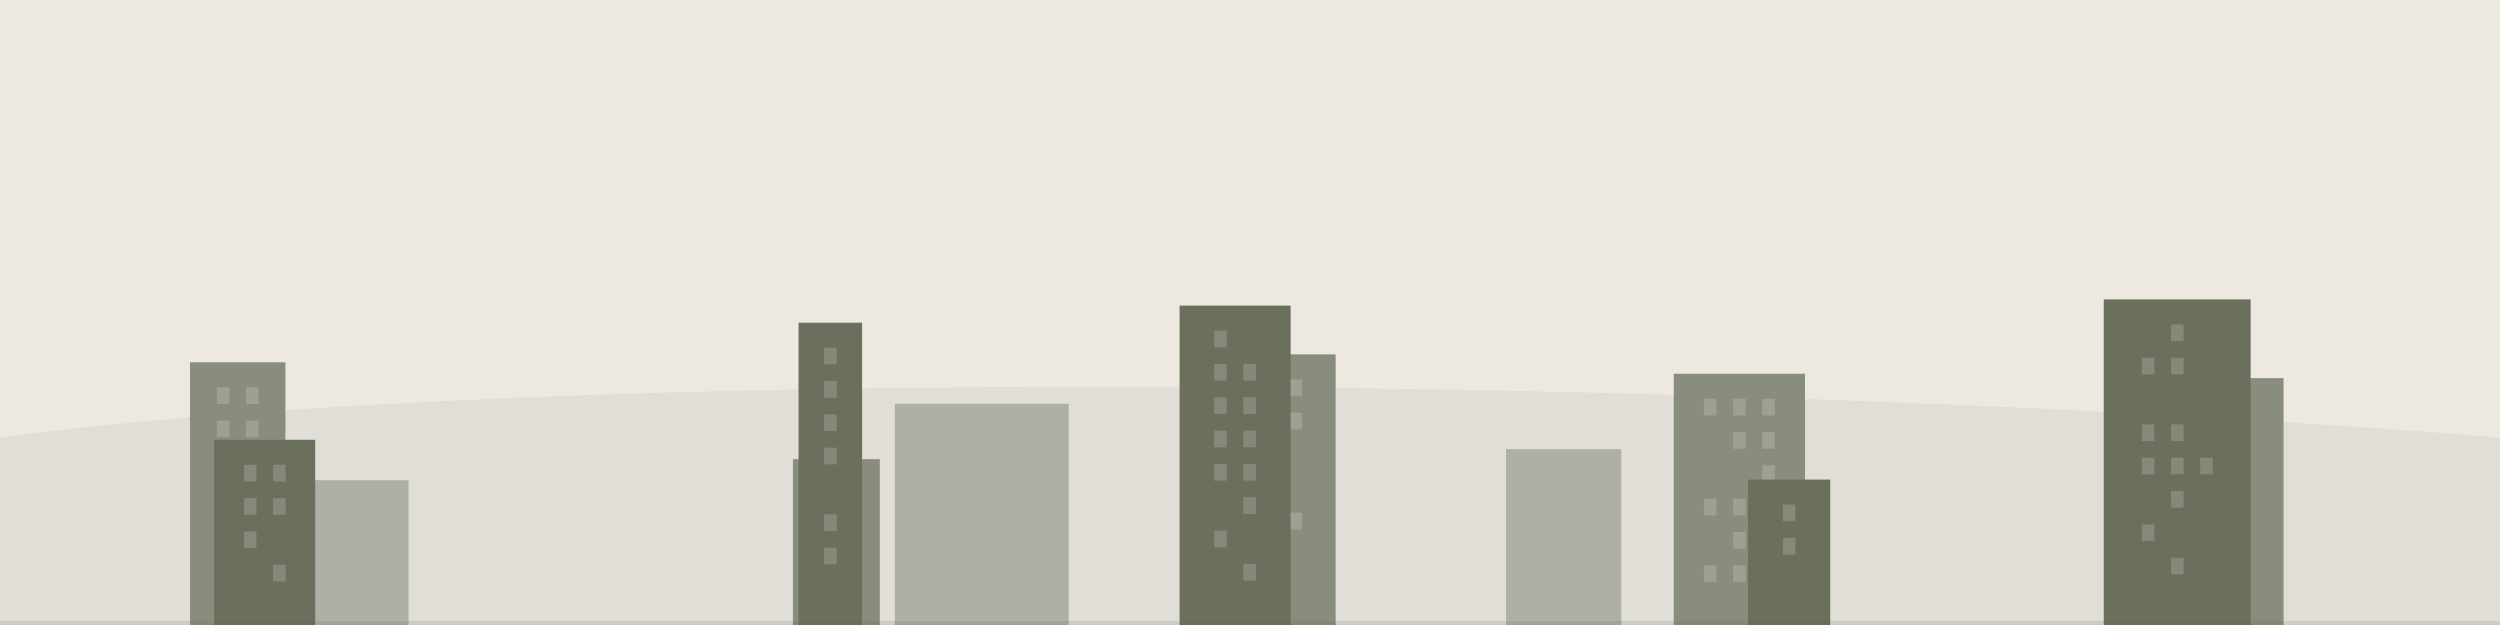
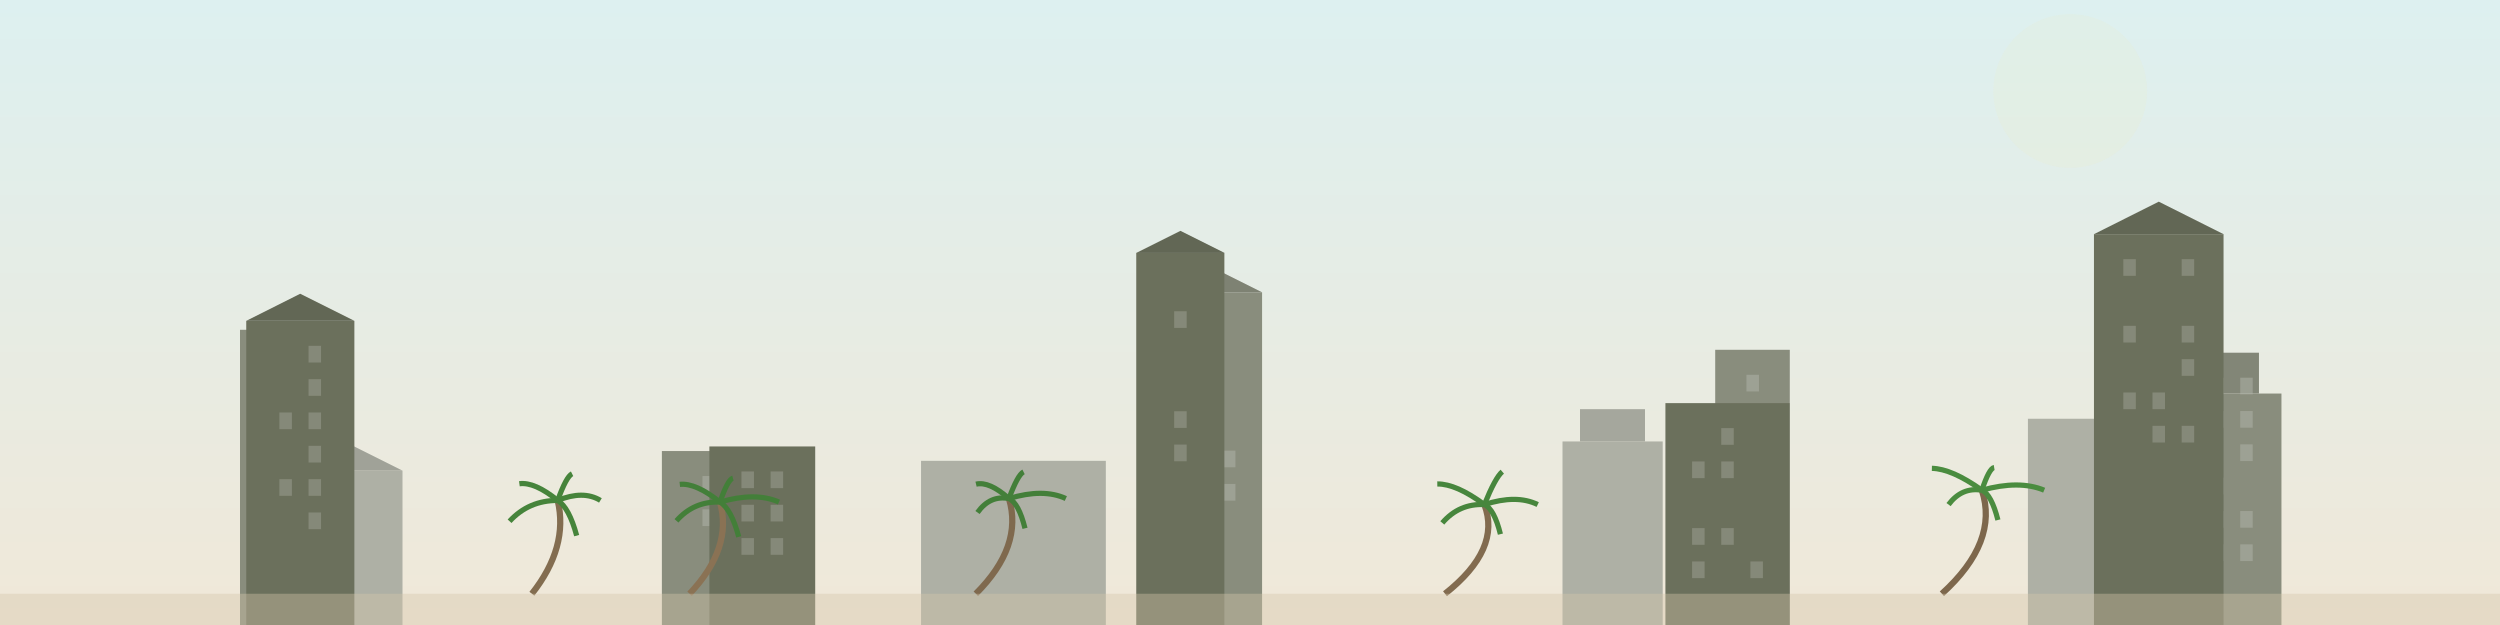
<svg xmlns="http://www.w3.org/2000/svg" viewBox="0 0 1200 300" width="1200" height="300">
-   <rect width="1200" height="300" fill="#ede8e0" />
-   <path d="M0 300 L0 210.0 C266.1 174.6, 834.7 180.5, 1200 210.0 L1200 300 Z" fill="#c4c6be" opacity="0.3" />
-   <rect x="114.2" y="230.5" width="81.9" height="69.5" fill="#aeb0a5" />
-   <rect x="429.5" y="193.8" width="83.5" height="106.2" fill="#aeb0a5" />
-   <rect x="722.9" y="215.6" width="55.3" height="84.4" fill="#aeb0a5" />
-   <rect x="1015.3" y="184.0" width="63.0" height="116.0" fill="#aeb0a5" />
-   <rect x="91.2" y="173.9" width="45.8" height="126.1" fill="#898d7d" />
-   <rect x="104.1" y="185.9" width="6" height="8" fill="#b2b5ab" opacity="0.5" />
-   <rect x="118.1" y="185.9" width="6" height="8" fill="#b2b5ab" opacity="0.5" />
-   <rect x="104.1" y="201.9" width="6" height="8" fill="#b2b5ab" opacity="0.5" />
-   <rect x="118.1" y="201.9" width="6" height="8" fill="#b2b5ab" opacity="0.5" />
-   <rect x="118.1" y="217.9" width="6" height="8" fill="#b2b5ab" opacity="0.5" />
-   <rect x="104.1" y="233.9" width="6" height="8" fill="#b2b5ab" opacity="0.5" />
-   <rect x="118.1" y="233.9" width="6" height="8" fill="#b2b5ab" opacity="0.5" />
-   <rect x="118.1" y="249.9" width="6" height="8" fill="#b2b5ab" opacity="0.5" />
-   <rect x="104.1" y="265.9" width="6" height="8" fill="#b2b5ab" opacity="0.5" />
-   <rect x="118.1" y="265.9" width="6" height="8" fill="#b2b5ab" opacity="0.5" />
-   <rect x="380.6" y="220.4" width="41.7" height="79.6" fill="#898d7d" />
-   <rect x="398.5" y="232.4" width="6" height="8" fill="#b2b5ab" opacity="0.5" />
-   <rect x="398.5" y="248.4" width="6" height="8" fill="#b2b5ab" opacity="0.5" />
-   <rect x="398.5" y="264.4" width="6" height="8" fill="#b2b5ab" opacity="0.5" />
-   <rect x="574.9" y="170.1" width="66.2" height="129.9" fill="#898d7d" />
-   <rect x="605.0" y="182.1" width="6" height="8" fill="#b2b5ab" opacity="0.5" />
-   <rect x="619.0" y="182.1" width="6" height="8" fill="#b2b5ab" opacity="0.5" />
-   <rect x="591.0" y="198.1" width="6" height="8" fill="#b2b5ab" opacity="0.5" />
-   <rect x="605.0" y="198.1" width="6" height="8" fill="#b2b5ab" opacity="0.5" />
-   <rect x="619.0" y="198.1" width="6" height="8" fill="#b2b5ab" opacity="0.5" />
-   <rect x="591.0" y="214.1" width="6" height="8" fill="#b2b5ab" opacity="0.5" />
-   <rect x="591.0" y="230.1" width="6" height="8" fill="#b2b5ab" opacity="0.5" />
-   <rect x="605.0" y="230.1" width="6" height="8" fill="#b2b5ab" opacity="0.5" />
-   <rect x="591.0" y="246.1" width="6" height="8" fill="#b2b5ab" opacity="0.5" />
-   <rect x="619.0" y="246.1" width="6" height="8" fill="#b2b5ab" opacity="0.5" />
-   <rect x="591.0" y="262.1" width="6" height="8" fill="#b2b5ab" opacity="0.5" />
-   <rect x="605.0" y="262.1" width="6" height="8" fill="#b2b5ab" opacity="0.5" />
-   <rect x="803.4" y="179.4" width="63.0" height="120.6" fill="#898d7d" />
-   <rect x="817.9" y="191.4" width="6" height="8" fill="#b2b5ab" opacity="0.5" />
-   <rect x="831.9" y="191.4" width="6" height="8" fill="#b2b5ab" opacity="0.5" />
-   <rect x="845.9" y="191.4" width="6" height="8" fill="#b2b5ab" opacity="0.5" />
-   <rect x="831.9" y="207.4" width="6" height="8" fill="#b2b5ab" opacity="0.5" />
-   <rect x="845.9" y="207.4" width="6" height="8" fill="#b2b5ab" opacity="0.5" />
-   <rect x="845.9" y="223.4" width="6" height="8" fill="#b2b5ab" opacity="0.5" />
-   <rect x="817.9" y="239.4" width="6" height="8" fill="#b2b5ab" opacity="0.5" />
-   <rect x="831.9" y="239.4" width="6" height="8" fill="#b2b5ab" opacity="0.5" />
-   <rect x="831.9" y="255.4" width="6" height="8" fill="#b2b5ab" opacity="0.5" />
-   <rect x="845.9" y="255.4" width="6" height="8" fill="#b2b5ab" opacity="0.5" />
-   <rect x="817.9" y="271.4" width="6" height="8" fill="#b2b5ab" opacity="0.5" />
-   <rect x="831.9" y="271.4" width="6" height="8" fill="#b2b5ab" opacity="0.5" />
-   <rect x="845.9" y="271.4" width="6" height="8" fill="#b2b5ab" opacity="0.5" />
-   <rect x="1038.5" y="181.5" width="57.6" height="118.5" fill="#898d7d" />
-   <rect x="1057.3" y="193.5" width="6" height="8" fill="#b2b5ab" opacity="0.5" />
-   <rect x="1071.3" y="193.5" width="6" height="8" fill="#b2b5ab" opacity="0.5" />
-   <rect x="1057.3" y="209.5" width="6" height="8" fill="#b2b5ab" opacity="0.5" />
-   <rect x="1071.3" y="209.5" width="6" height="8" fill="#b2b5ab" opacity="0.5" />
-   <rect x="1057.3" y="225.5" width="6" height="8" fill="#b2b5ab" opacity="0.5" />
-   <rect x="1071.3" y="225.5" width="6" height="8" fill="#b2b5ab" opacity="0.5" />
-   <rect x="1057.3" y="241.5" width="6" height="8" fill="#b2b5ab" opacity="0.5" />
-   <rect x="1071.3" y="241.5" width="6" height="8" fill="#b2b5ab" opacity="0.5" />
-   <rect x="1057.3" y="257.5" width="6" height="8" fill="#b2b5ab" opacity="0.5" />
-   <rect x="1071.3" y="257.5" width="6" height="8" fill="#b2b5ab" opacity="0.5" />
-   <rect x="1071.3" y="273.5" width="6" height="8" fill="#b2b5ab" opacity="0.5" />
-   <rect x="102.8" y="211.1" width="48.5" height="88.9" fill="#6b705c" />
-   <rect x="117.1" y="223.1" width="6" height="8" fill="#9fa295" opacity="0.5" />
-   <rect x="131.1" y="223.1" width="6" height="8" fill="#9fa295" opacity="0.5" />
-   <rect x="117.1" y="239.1" width="6" height="8" fill="#9fa295" opacity="0.5" />
-   <rect x="131.1" y="239.1" width="6" height="8" fill="#9fa295" opacity="0.5" />
-   <rect x="117.1" y="255.1" width="6" height="8" fill="#9fa295" opacity="0.5" />
-   <rect x="131.1" y="271.1" width="6" height="8" fill="#9fa295" opacity="0.5" />
-   <rect x="383.3" y="154.9" width="30.5" height="145.1" fill="#6b705c" />
-   <rect x="395.6" y="166.9" width="6" height="8" fill="#9fa295" opacity="0.5" />
-   <rect x="395.6" y="182.9" width="6" height="8" fill="#9fa295" opacity="0.5" />
-   <rect x="395.6" y="198.9" width="6" height="8" fill="#9fa295" opacity="0.5" />
-   <rect x="395.6" y="214.9" width="6" height="8" fill="#9fa295" opacity="0.5" />
-   <rect x="395.6" y="246.9" width="6" height="8" fill="#9fa295" opacity="0.5" />
-   <rect x="395.6" y="262.9" width="6" height="8" fill="#9fa295" opacity="0.5" />
-   <rect x="566.2" y="146.7" width="53.3" height="153.3" fill="#6b705c" />
-   <rect x="582.8" y="158.7" width="6" height="8" fill="#9fa295" opacity="0.5" />
-   <rect x="582.8" y="174.7" width="6" height="8" fill="#9fa295" opacity="0.5" />
-   <rect x="596.8" y="174.7" width="6" height="8" fill="#9fa295" opacity="0.5" />
-   <rect x="582.8" y="190.7" width="6" height="8" fill="#9fa295" opacity="0.5" />
-   <rect x="596.8" y="190.7" width="6" height="8" fill="#9fa295" opacity="0.5" />
-   <rect x="582.8" y="206.7" width="6" height="8" fill="#9fa295" opacity="0.5" />
-   <rect x="596.8" y="206.7" width="6" height="8" fill="#9fa295" opacity="0.5" />
-   <rect x="582.8" y="222.7" width="6" height="8" fill="#9fa295" opacity="0.5" />
-   <rect x="596.8" y="222.7" width="6" height="8" fill="#9fa295" opacity="0.5" />
-   <rect x="596.8" y="238.7" width="6" height="8" fill="#9fa295" opacity="0.5" />
-   <rect x="582.8" y="254.7" width="6" height="8" fill="#9fa295" opacity="0.5" />
-   <rect x="596.8" y="270.7" width="6" height="8" fill="#9fa295" opacity="0.5" />
-   <rect x="839.0" y="230.2" width="39.5" height="69.8" fill="#6b705c" />
-   <rect x="855.8" y="242.2" width="6" height="8" fill="#9fa295" opacity="0.5" />
-   <rect x="855.8" y="258.2" width="6" height="8" fill="#9fa295" opacity="0.5" />
-   <rect x="1009.8" y="143.7" width="70.5" height="156.3" fill="#6b705c" />
-   <rect x="1042.1" y="155.7" width="6" height="8" fill="#9fa295" opacity="0.5" />
-   <rect x="1028.1" y="171.7" width="6" height="8" fill="#9fa295" opacity="0.5" />
-   <rect x="1042.1" y="171.7" width="6" height="8" fill="#9fa295" opacity="0.5" />
-   <rect x="1028.1" y="203.7" width="6" height="8" fill="#9fa295" opacity="0.5" />
-   <rect x="1042.1" y="203.7" width="6" height="8" fill="#9fa295" opacity="0.5" />
-   <rect x="1028.1" y="219.7" width="6" height="8" fill="#9fa295" opacity="0.5" />
-   <rect x="1042.1" y="219.7" width="6" height="8" fill="#9fa295" opacity="0.5" />
-   <rect x="1056.1" y="219.7" width="6" height="8" fill="#9fa295" opacity="0.5" />
-   <rect x="1042.1" y="235.7" width="6" height="8" fill="#9fa295" opacity="0.5" />
-   <rect x="1028.1" y="251.7" width="6" height="8" fill="#9fa295" opacity="0.5" />
-   <rect x="1042.1" y="267.7" width="6" height="8" fill="#9fa295" opacity="0.5" />
-   <rect x="0" y="298" width="1200" height="2" fill="#606553" opacity="0.15" />
+   <defs>
+     <linearGradient id="skyGrad" x1="0" y1="0" x2="0" y2="1">
+       <stop offset="0%" stop-color="#ddf0f0" />
+       <stop offset="100%" stop-color="#f0e8d8" />
+     </linearGradient>
+   </defs>
+   <rect width="1200" height="300" fill="url(#skyGrad)" />
+   <rect x="127.6" y="225.9" width="65.6" height="74.1" fill="#aeb0a5" />
+   <polygon points="127.6,225.9 160.4,209.5 193.2,225.9" fill="#a0a298" />
+   <rect x="442.1" y="221.2" width="88.7" height="78.8" fill="#aeb0a5" />
+   <rect x="750.0" y="211.9" width="48.1" height="88.1" fill="#aeb0a5" />
+   <rect x="758.4" y="196.4" width="31.2" height="15.5" fill="#a5a79d" />
+   <rect x="973.4" y="201.0" width="74.9" height="99.0" fill="#aeb0a5" />
+   <rect x="115.2" y="158.3" width="52.1" height="141.7" fill="#898d7d" />
+   <rect x="131.3" y="170.3" width="6" height="8" fill="#b2b5ab" opacity="0.5" />
+   <rect x="131.3" y="186.3" width="6" height="8" fill="#b2b5ab" opacity="0.5" />
+   <rect x="131.3" y="202.3" width="6" height="8" fill="#b2b5ab" opacity="0.5" />
+   <rect x="145.3" y="202.3" width="6" height="8" fill="#b2b5ab" opacity="0.5" />
+   <rect x="131.3" y="218.3" width="6" height="8" fill="#b2b5ab" opacity="0.5" />
+   <rect x="131.3" y="234.3" width="6" height="8" fill="#b2b5ab" opacity="0.5" />
+   <rect x="145.3" y="234.3" width="6" height="8" fill="#b2b5ab" opacity="0.5" />
+   <rect x="131.3" y="250.3" width="6" height="8" fill="#b2b5ab" opacity="0.5" />
+   <rect x="145.3" y="250.3" width="6" height="8" fill="#b2b5ab" opacity="0.5" />
+   <rect x="317.7" y="216.5" width="72.9" height="83.5" fill="#898d7d" />
+   <rect x="337.2" y="228.5" width="6" height="8" fill="#b2b5ab" opacity="0.5" />
+   <rect x="365.2" y="228.5" width="6" height="8" fill="#b2b5ab" opacity="0.5" />
+   <rect x="337.2" y="244.5" width="6" height="8" fill="#b2b5ab" opacity="0.5" />
+   <rect x="365.2" y="244.5" width="6" height="8" fill="#b2b5ab" opacity="0.5" />
+   <rect x="351.2" y="260.5" width="6" height="8" fill="#b2b5ab" opacity="0.5" />
+   <rect x="546.1" y="140.3" width="59.7" height="159.7" fill="#898d7d" />
+   <polygon points="546.1,140.3 576.0,125.4 605.8,140.3" fill="#7e8273" />
+   <rect x="559.0" y="152.3" width="6" height="8" fill="#b2b5ab" opacity="0.5" />
+   <rect x="573.0" y="152.3" width="6" height="8" fill="#b2b5ab" opacity="0.5" />
+   <rect x="559.0" y="168.3" width="6" height="8" fill="#b2b5ab" opacity="0.5" />
+   <rect x="559.0" y="184.3" width="6" height="8" fill="#b2b5ab" opacity="0.5" />
+   <rect x="573.0" y="184.3" width="6" height="8" fill="#b2b5ab" opacity="0.5" />
+   <rect x="559.0" y="200.3" width="6" height="8" fill="#b2b5ab" opacity="0.5" />
+   <rect x="573.0" y="200.3" width="6" height="8" fill="#b2b5ab" opacity="0.5" />
+   <rect x="573.0" y="216.3" width="6" height="8" fill="#b2b5ab" opacity="0.5" />
+   <rect x="587.0" y="216.3" width="6" height="8" fill="#b2b5ab" opacity="0.5" />
+   <rect x="587.0" y="232.3" width="6" height="8" fill="#b2b5ab" opacity="0.5" />
+   <rect x="823.3" y="167.9" width="35.8" height="132.1" fill="#898d7d" />
+   <rect x="838.3" y="179.9" width="6" height="8" fill="#b2b5ab" opacity="0.5" />
+   <rect x="838.3" y="227.9" width="6" height="8" fill="#b2b5ab" opacity="0.5" />
+   <rect x="838.3" y="243.9" width="6" height="8" fill="#b2b5ab" opacity="0.5" />
+   <rect x="838.3" y="259.9" width="6" height="8" fill="#b2b5ab" opacity="0.5" />
+   <rect x="1033.5" y="188.9" width="61.6" height="111.1" fill="#898d7d" />
+   <rect x="1044.3" y="169.3" width="40.0" height="19.6" fill="#828677" />
+   <rect x="1061.3" y="181.3" width="6" height="8" fill="#b2b5ab" opacity="0.5" />
+   <rect x="1075.3" y="181.3" width="6" height="8" fill="#b2b5ab" opacity="0.5" />
+   <rect x="1061.3" y="197.3" width="6" height="8" fill="#b2b5ab" opacity="0.5" />
+   <rect x="1075.3" y="197.3" width="6" height="8" fill="#b2b5ab" opacity="0.5" />
+   <rect x="1047.3" y="213.3" width="6" height="8" fill="#b2b5ab" opacity="0.5" />
+   <rect x="1075.3" y="213.3" width="6" height="8" fill="#b2b5ab" opacity="0.5" />
+   <rect x="1047.3" y="229.3" width="6" height="8" fill="#b2b5ab" opacity="0.5" />
+   <rect x="1061.3" y="229.3" width="6" height="8" fill="#b2b5ab" opacity="0.5" />
+   <rect x="1047.3" y="245.3" width="6" height="8" fill="#b2b5ab" opacity="0.5" />
+   <rect x="1061.3" y="245.3" width="6" height="8" fill="#b2b5ab" opacity="0.5" />
+   <rect x="1075.3" y="245.3" width="6" height="8" fill="#b2b5ab" opacity="0.5" />
+   <rect x="1047.3" y="261.3" width="6" height="8" fill="#b2b5ab" opacity="0.5" />
+   <rect x="1061.3" y="261.3" width="6" height="8" fill="#b2b5ab" opacity="0.5" />
+   <rect x="1075.3" y="261.3" width="6" height="8" fill="#b2b5ab" opacity="0.5" />
+   <rect x="118.2" y="154.0" width="51.9" height="146.0" fill="#6b705c" />
+   <polygon points="118.2,154.0 144.1,141.0 170.1,154.0" fill="#626755" />
+   <rect x="148.1" y="166.0" width="6" height="8" fill="#9fa295" opacity="0.5" />
+   <rect x="148.1" y="182.0" width="6" height="8" fill="#9fa295" opacity="0.5" />
+   <rect x="134.1" y="198.0" width="6" height="8" fill="#9fa295" opacity="0.5" />
+   <rect x="148.1" y="198.0" width="6" height="8" fill="#9fa295" opacity="0.5" />
+   <rect x="148.1" y="214.0" width="6" height="8" fill="#9fa295" opacity="0.5" />
+   <rect x="134.1" y="230.0" width="6" height="8" fill="#9fa295" opacity="0.5" />
+   <rect x="148.1" y="230.0" width="6" height="8" fill="#9fa295" opacity="0.5" />
+   <rect x="148.1" y="246.0" width="6" height="8" fill="#9fa295" opacity="0.5" />
+   <rect x="340.5" y="214.3" width="50.8" height="85.7" fill="#6b705c" />
+   <rect x="355.9" y="226.3" width="6" height="8" fill="#9fa295" opacity="0.5" />
+   <rect x="369.9" y="226.3" width="6" height="8" fill="#9fa295" opacity="0.5" />
+   <rect x="355.9" y="242.3" width="6" height="8" fill="#9fa295" opacity="0.5" />
+   <rect x="369.9" y="242.3" width="6" height="8" fill="#9fa295" opacity="0.5" />
+   <rect x="355.9" y="258.3" width="6" height="8" fill="#9fa295" opacity="0.5" />
+   <rect x="369.9" y="258.3" width="6" height="8" fill="#9fa295" opacity="0.5" />
+   <rect x="545.4" y="121.4" width="42.3" height="178.6" fill="#6b705c" />
+   <polygon points="545.4,121.4 566.6,110.8 587.8,121.4" fill="#626755" />
+   <rect x="563.6" y="149.4" width="6" height="8" fill="#9fa295" opacity="0.5" />
+   <rect x="563.6" y="197.4" width="6" height="8" fill="#9fa295" opacity="0.5" />
+   <rect x="563.6" y="213.4" width="6" height="8" fill="#9fa295" opacity="0.5" />
+   <rect x="799.4" y="193.5" width="59.6" height="106.5" fill="#6b705c" />
+   <rect x="826.2" y="205.5" width="6" height="8" fill="#9fa295" opacity="0.5" />
+   <rect x="812.2" y="221.5" width="6" height="8" fill="#9fa295" opacity="0.5" />
+   <rect x="826.2" y="221.5" width="6" height="8" fill="#9fa295" opacity="0.5" />
+   <rect x="812.2" y="253.5" width="6" height="8" fill="#9fa295" opacity="0.5" />
+   <rect x="826.2" y="253.5" width="6" height="8" fill="#9fa295" opacity="0.5" />
+   <rect x="812.2" y="269.5" width="6" height="8" fill="#9fa295" opacity="0.5" />
+   <rect x="840.2" y="269.5" width="6" height="8" fill="#9fa295" opacity="0.5" />
+   <rect x="1005.1" y="112.4" width="62.2" height="187.6" fill="#6b705c" />
+   <polygon points="1005.1,112.4 1036.2,96.8 1067.3,112.4" fill="#626755" />
+   <rect x="1019.2" y="124.4" width="6" height="8" fill="#9fa295" opacity="0.5" />
+   <rect x="1047.2" y="124.4" width="6" height="8" fill="#9fa295" opacity="0.5" />
+   <rect x="1019.2" y="156.4" width="6" height="8" fill="#9fa295" opacity="0.5" />
+   <rect x="1047.2" y="156.4" width="6" height="8" fill="#9fa295" opacity="0.5" />
+   <rect x="1047.2" y="172.4" width="6" height="8" fill="#9fa295" opacity="0.5" />
+   <rect x="1019.2" y="188.4" width="6" height="8" fill="#9fa295" opacity="0.5" />
+   <rect x="1033.2" y="188.4" width="6" height="8" fill="#9fa295" opacity="0.5" />
+   <rect x="1033.2" y="204.4" width="6" height="8" fill="#9fa295" opacity="0.5" />
+   <rect x="1047.2" y="204.4" width="6" height="8" fill="#9fa295" opacity="0.5" />
+   <path d="M255.3 285.0 Q273.0 262.6 267.7 240.2" fill="none" stroke="#836d50" stroke-width="3" />
+   <path d="M267.7 240.2 Q256.6 231.2 249.3 232.2" fill="none" stroke="#46843b" stroke-width="2.5" />
+   <path d="M267.7 240.2 Q271.8 228.8 274.6 227.4" fill="none" stroke="#46843b" stroke-width="2.5" />
+   <path d="M267.7 240.2 Q280.0 235.2 288.2 240.2" fill="none" stroke="#46843b" stroke-width="2.5" />
+   <path d="M267.7 240.2 Q273.2 243.7 276.8 257.1" fill="none" stroke="#46843b" stroke-width="2.5" />
+   <path d="M267.7 240.2 Q253.8 240.2 244.6 250.2" fill="none" stroke="#46843b" stroke-width="2.5" />
+   <path d="M468.4 285.0 Q491.2 262.2 484.3 239.3" fill="none" stroke="#7f694e" stroke-width="3" />
+   <path d="M484.3 239.3 Q474.8 230.9 468.5 232.4" fill="none" stroke="#437f39" stroke-width="2.5" />
+   <path d="M484.3 239.3 Q488.5 227.9 491.3 226.5" fill="none" stroke="#437f39" stroke-width="2.5" />
+   <path d="M484.3 239.3 Q500.7 234.3 511.6 239.3" fill="none" stroke="#437f39" stroke-width="2.5" />
+   <path d="M484.3 239.3 Q489.0 241.5 492.0 253.6" fill="none" stroke="#437f39" stroke-width="2.5" />
+   <path d="M484.3 239.3 Q475.2 237.6 469.2 246.0" fill="none" stroke="#437f39" stroke-width="2.5" />
+   <path d="M693.6 285.0 Q720.7 263.6 712.5 242.2" fill="none" stroke="#826b4f" stroke-width="3" />
+   <path d="M712.5 242.2 Q699.0 232.2 689.9 232.3" fill="none" stroke="#47863d" stroke-width="2.5" />
+   <path d="M712.5 242.2 Q717.7 229.3 721.1 226.4" fill="none" stroke="#47863d" stroke-width="2.5" />
+   <path d="M712.5 242.2 Q727.9 237.2 738.1 242.2" fill="none" stroke="#47863d" stroke-width="2.5" />
+   <path d="M712.5 242.2 Q717.2 244.3 720.2 256.4" fill="none" stroke="#47863d" stroke-width="2.5" />
+   <path d="M712.5 242.2 Q700.4 241.6 692.3 251.0" fill="none" stroke="#47863d" stroke-width="2.5" />
+   <path d="M932.1 285.0 Q959.5 260.1 951.3 235.3" fill="none" stroke="#7d674c" stroke-width="3" />
+   <path d="M951.3 235.3 Q936.9 225.0 927.3 224.8" fill="none" stroke="#4a8c3f" stroke-width="2.5" />
+   <path d="M951.3 235.3 Q954.8 224.8 957.2 224.4" fill="none" stroke="#4a8c3f" stroke-width="2.5" />
+   <path d="M951.3 235.3 Q969.2 230.3 981.2 235.3" fill="none" stroke="#4a8c3f" stroke-width="2.5" />
+   <path d="M951.3 235.3 Q955.9 237.4 959.0 249.6" fill="none" stroke="#4a8c3f" stroke-width="2.5" />
+   <path d="M951.3 235.3 Q941.7 233.7 935.3 242.2" fill="none" stroke="#4a8c3f" stroke-width="2.5" />
+   <path d="M331.0 285.0 Q351.8 263.0 345.6 241.0" fill="none" stroke="#8a7254" stroke-width="3" />
+   <path d="M345.6 241.0 Q334.0 231.7 326.3 232.5" fill="none" stroke="#437f39" stroke-width="2.5" />
+   <path d="M345.6 241.0 Q349.3 230.2 351.8 229.5" fill="none" stroke="#437f39" stroke-width="2.5" />
+   <path d="M345.6 241.0 Q362.6 236.0 373.9 241.0" fill="none" stroke="#437f39" stroke-width="2.5" />
+   <path d="M345.6 241.0 Q351.0 244.3 354.6 257.7" fill="none" stroke="#437f39" stroke-width="2.5" />
+   <path d="M345.6 241.0 Q333.1 240.5 324.7 250.0" fill="none" stroke="#437f39" stroke-width="2.5" />
+   <rect x="0" y="285" width="1200" height="15" fill="#d4c5a9" opacity="0.4" />
+   <circle cx="993.7" cy="43.7" r="36.9" fill="#f5e6a0" opacity="0.1" />
</svg>
